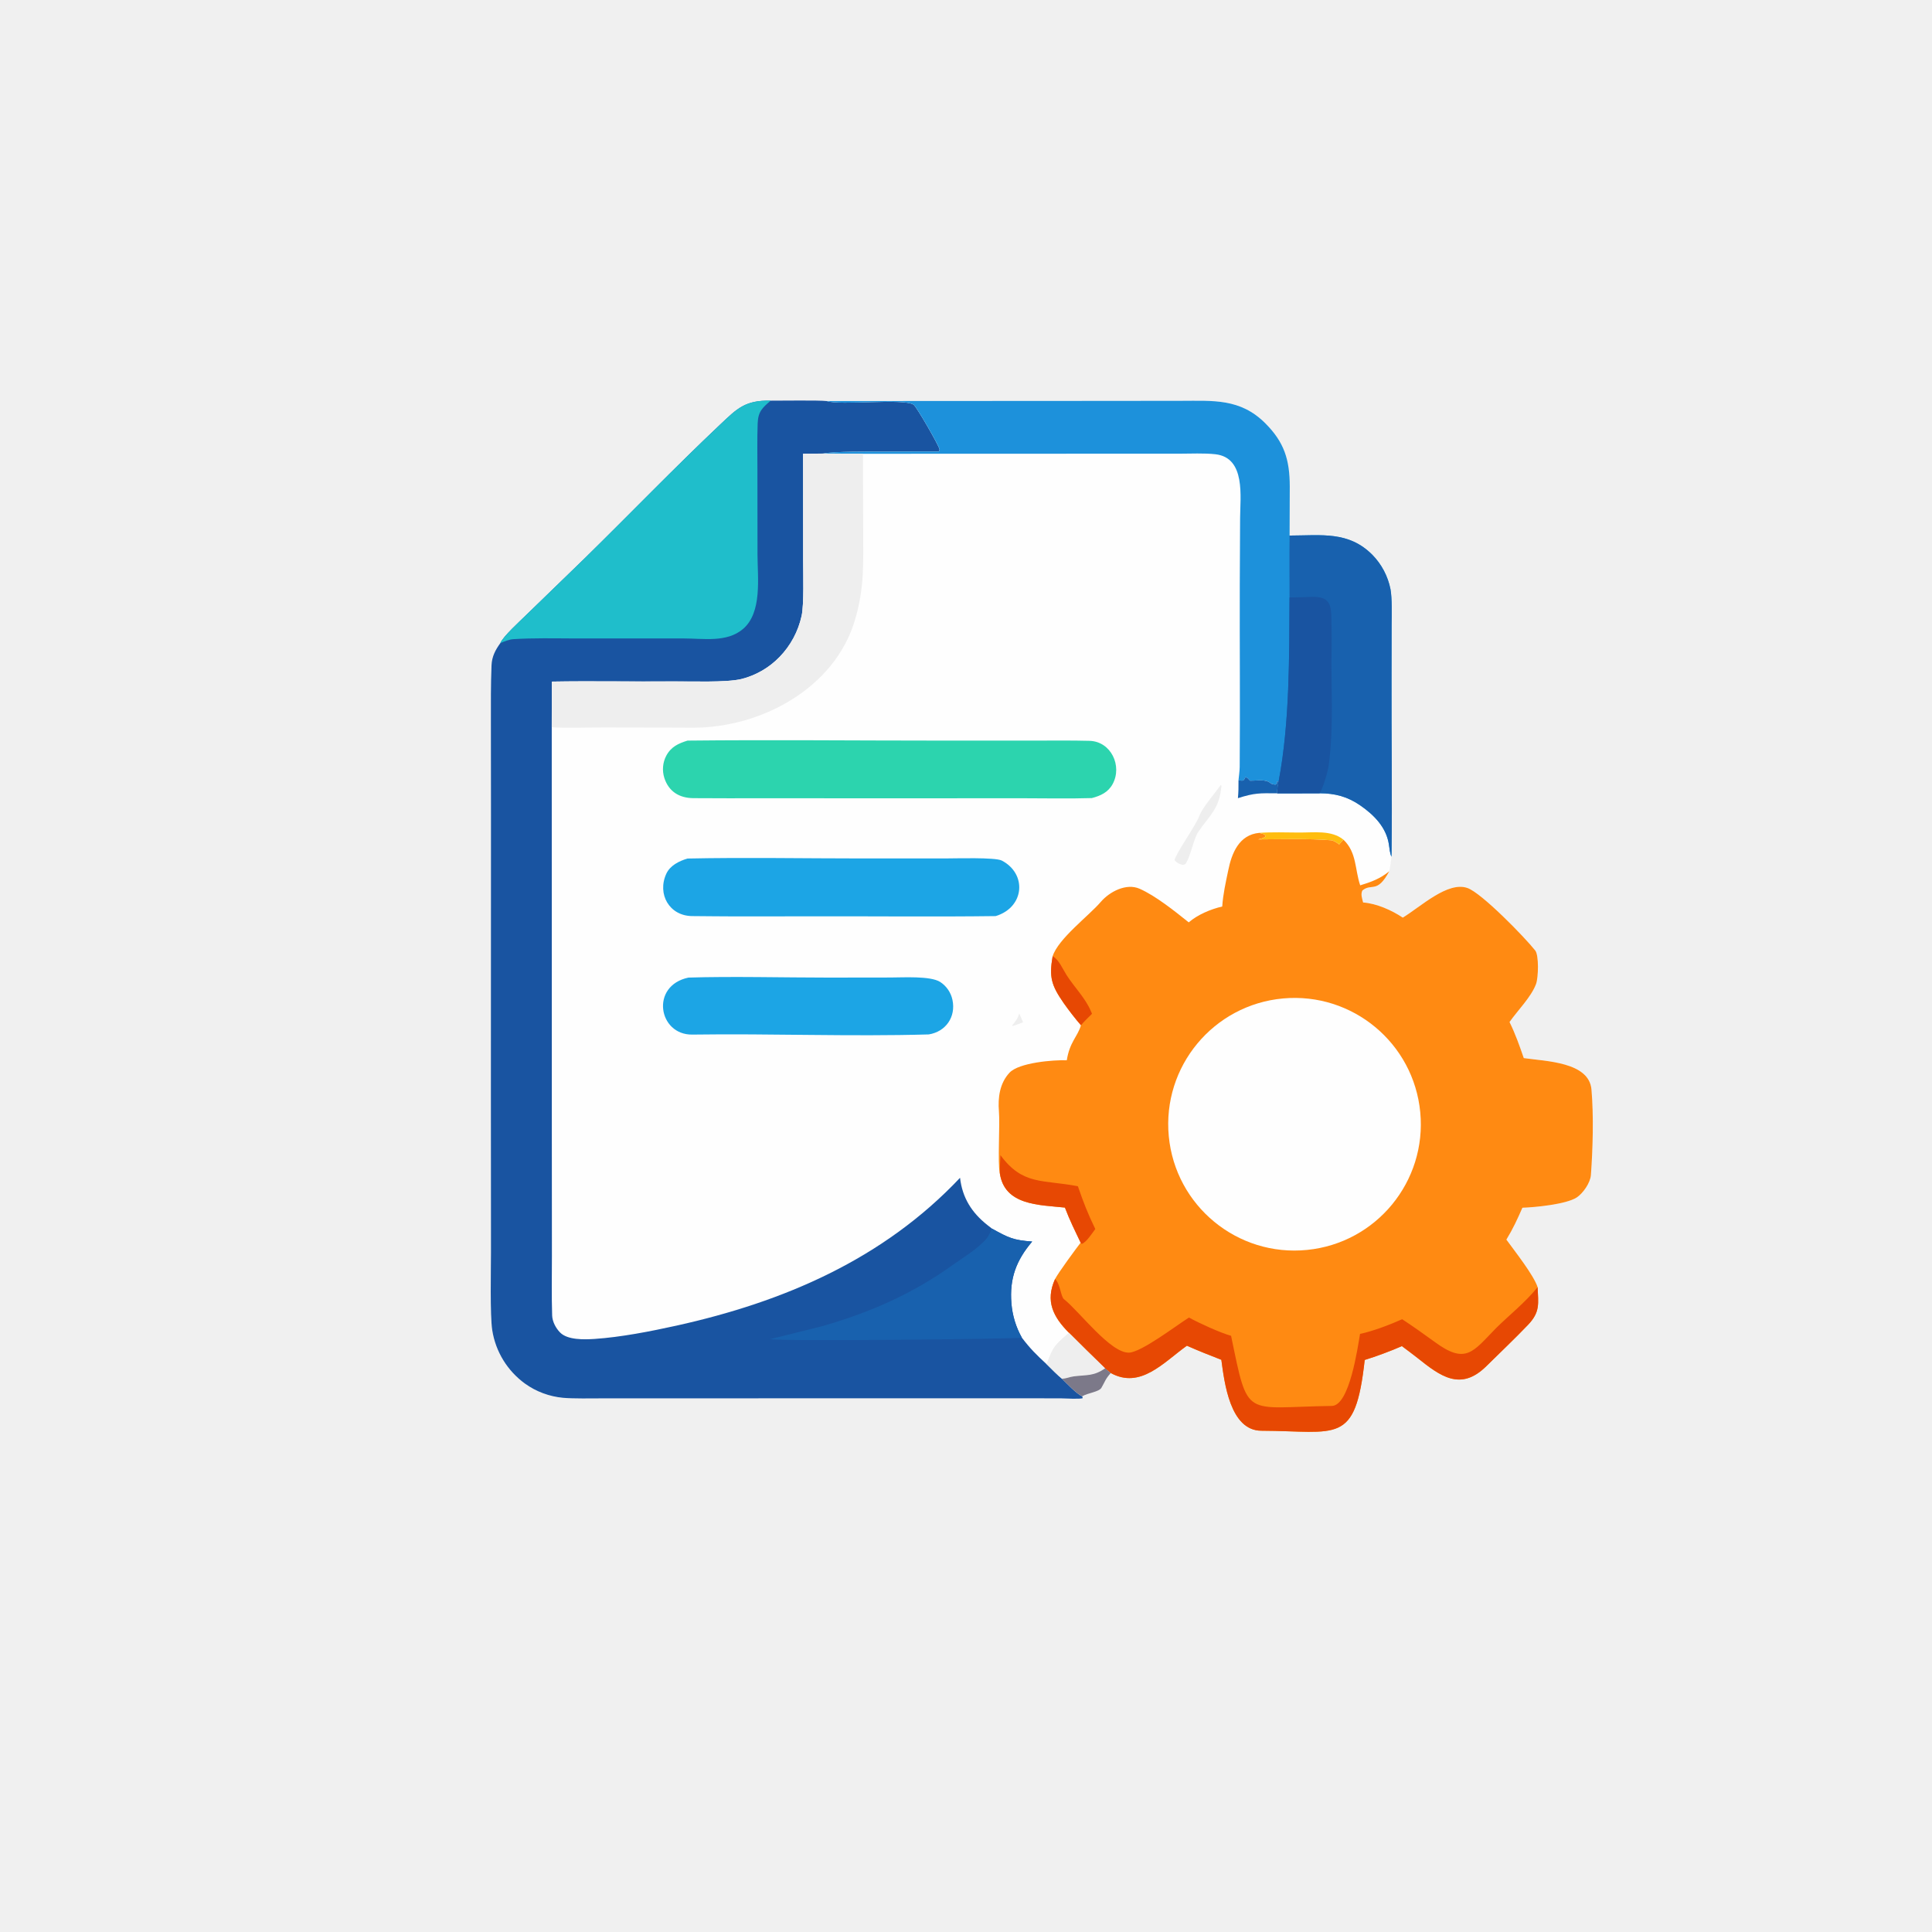
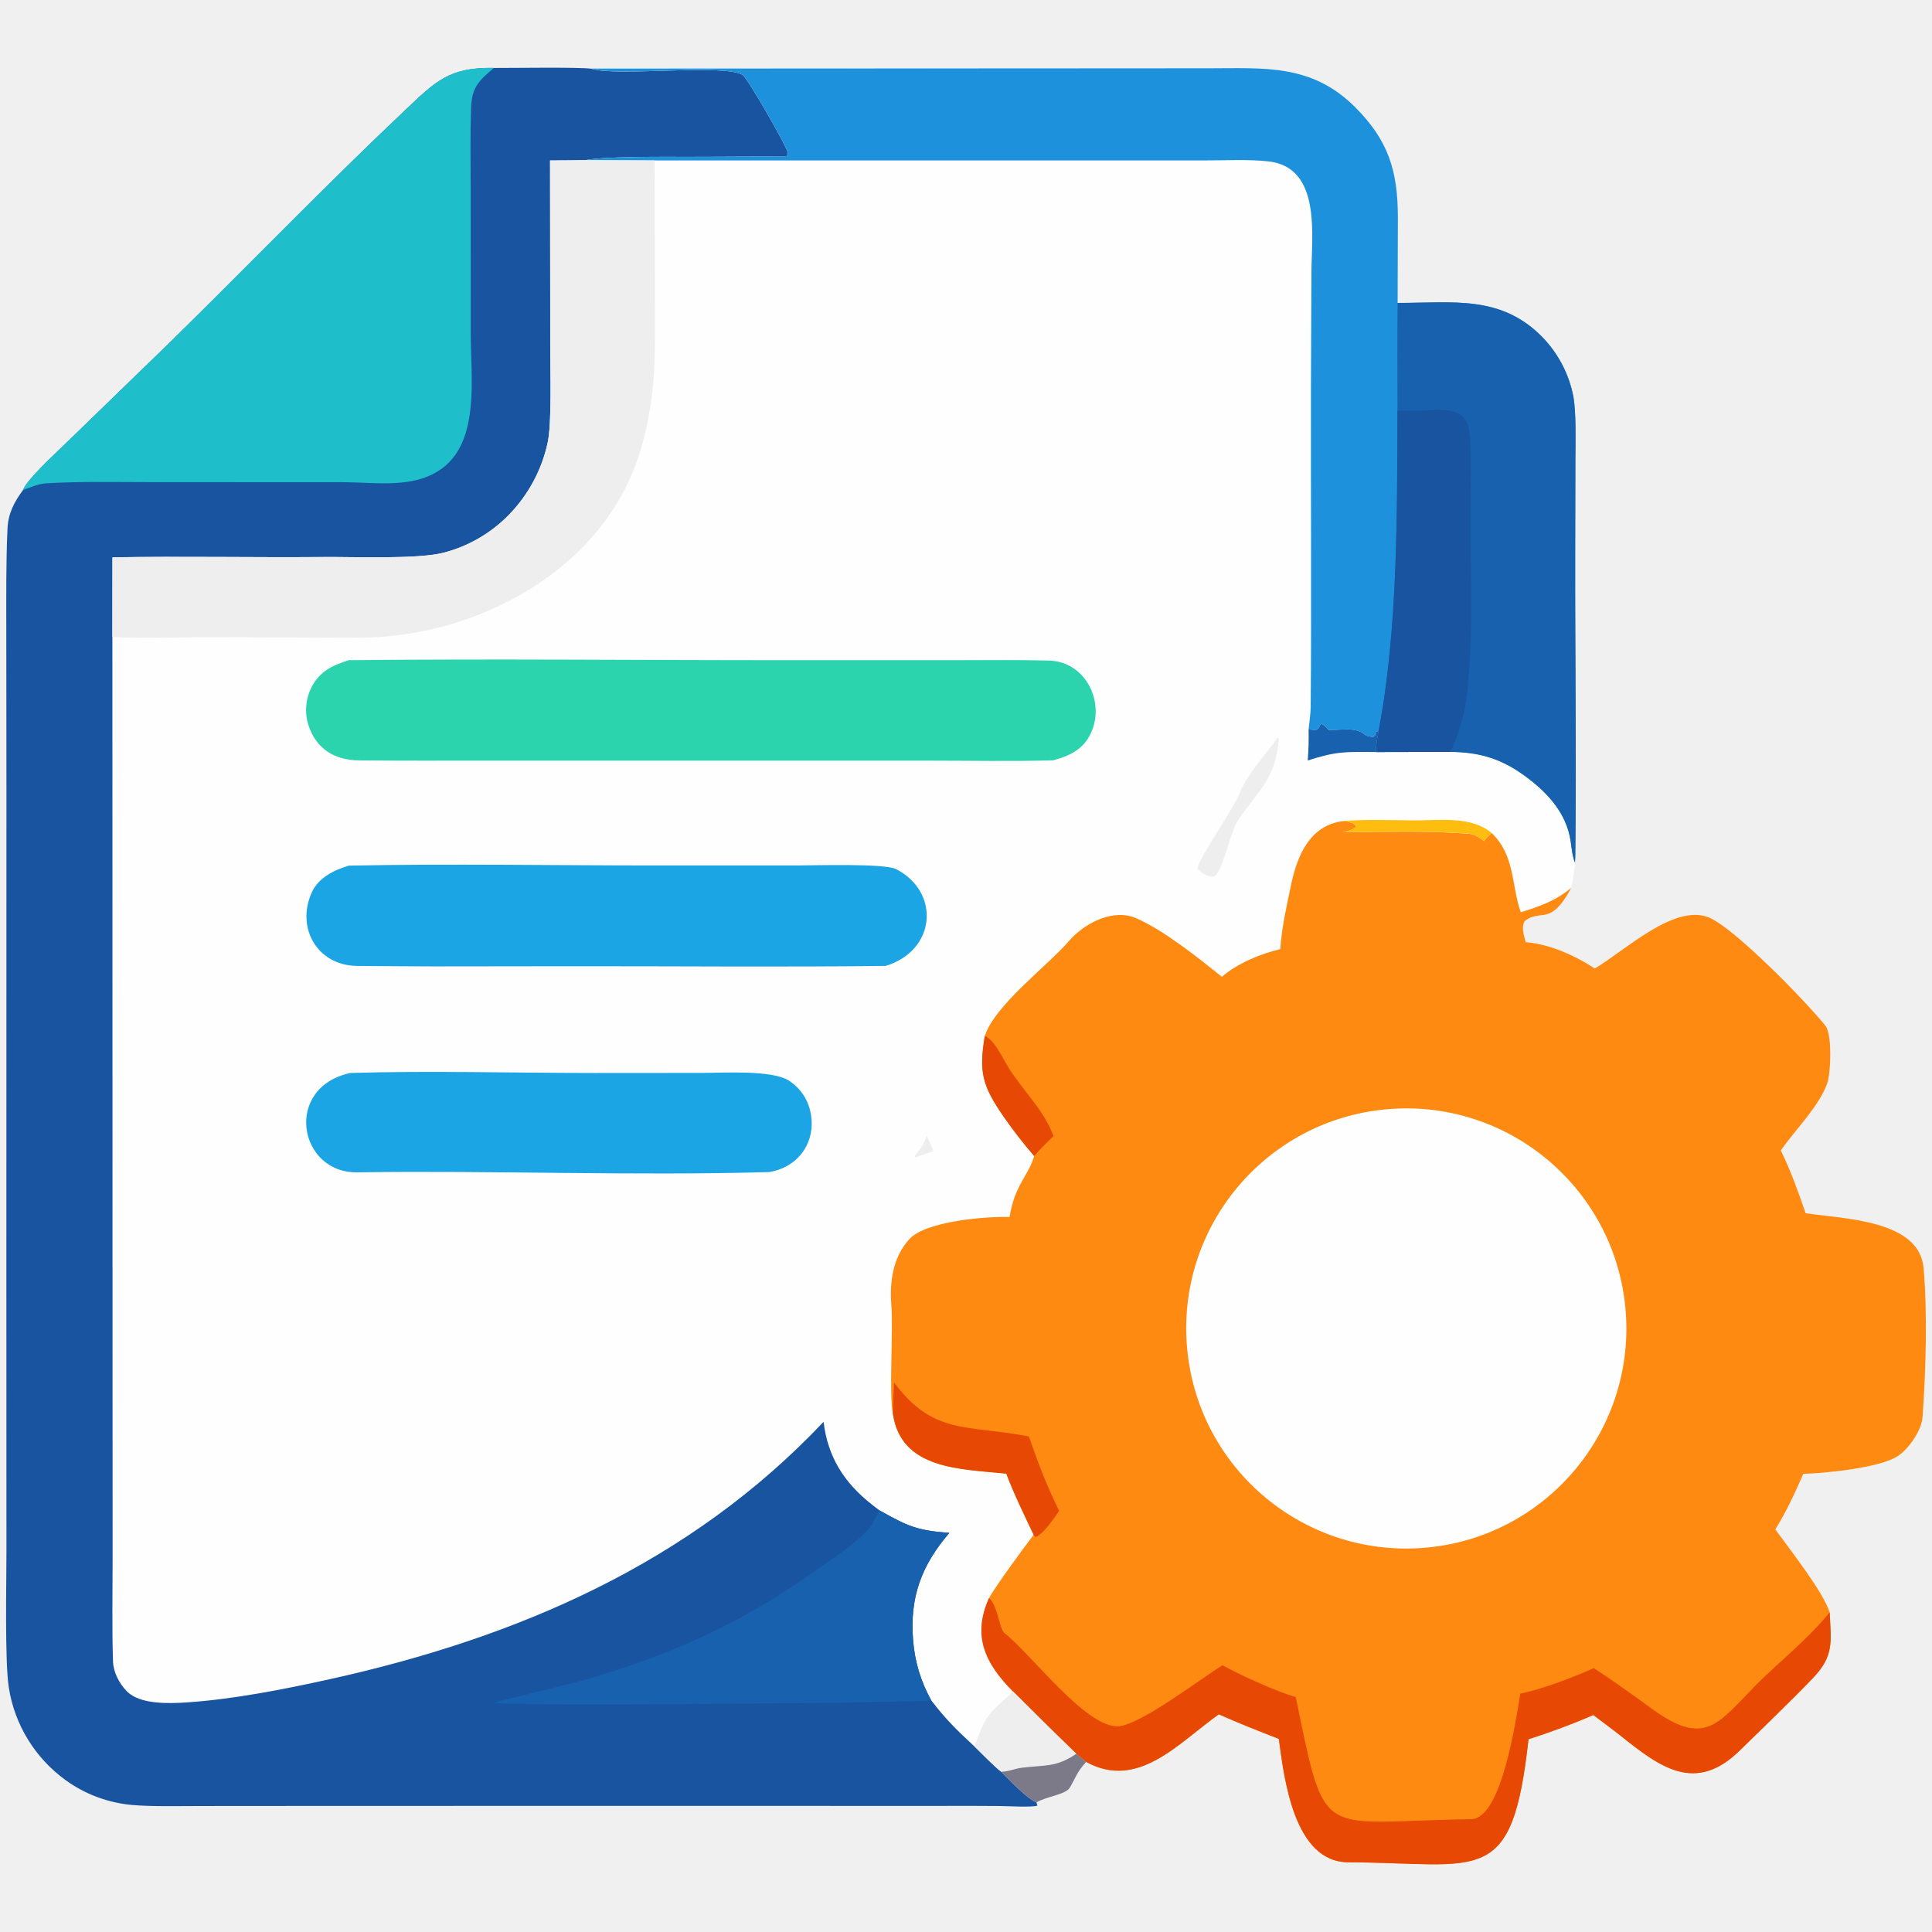
<svg xmlns="http://www.w3.org/2000/svg" width="24" height="24" viewBox="0 0 24 24" fill="none">
-   <path d="M6.216 7.988C6.248 7.907 6.464 7.712 6.541 7.636L7.262 6.937C7.825 6.385 8.372 5.817 8.946 5.274C9.158 5.074 9.256 4.971 9.575 4.977C9.707 4.978 10.168 4.97 10.27 4.982L13.715 4.98L14.674 4.979C15.069 4.979 15.407 4.947 15.718 5.258C15.953 5.494 16.021 5.711 16.021 6.04L16.02 6.653C16.417 6.653 16.753 6.595 17.049 6.894C17.163 7.011 17.241 7.158 17.273 7.319C17.294 7.433 17.288 7.64 17.287 7.763L17.286 8.446C17.284 9.156 17.295 9.881 17.286 10.589C17.286 10.607 17.285 10.625 17.284 10.643C17.278 10.714 17.272 10.753 17.258 10.823C17.106 11.107 17.04 10.966 16.924 11.062C16.901 11.11 16.92 11.156 16.933 11.211C17.1 11.223 17.288 11.307 17.426 11.399C17.651 11.262 17.984 10.945 18.229 11.031C18.406 11.093 18.938 11.64 19.071 11.807C19.119 11.868 19.11 12.145 19.082 12.222C19.022 12.385 18.854 12.55 18.752 12.696C18.825 12.845 18.875 12.987 18.929 13.144C19.202 13.184 19.741 13.191 19.77 13.535C19.798 13.858 19.787 14.268 19.763 14.596C19.756 14.694 19.665 14.824 19.586 14.876C19.454 14.961 19.066 14.998 18.912 15.003C18.849 15.147 18.796 15.262 18.713 15.399C18.819 15.545 19.053 15.841 19.101 15.99C19.109 16.194 19.135 16.297 18.982 16.458C18.817 16.63 18.63 16.807 18.463 16.972C18.143 17.288 17.89 17.094 17.607 16.868C17.55 16.822 17.475 16.768 17.414 16.722C17.285 16.78 17.089 16.852 16.953 16.895C16.835 17.96 16.617 17.776 15.668 17.773C15.28 17.771 15.21 17.174 15.172 16.892C15.025 16.835 14.888 16.781 14.744 16.717C14.455 16.923 14.168 17.26 13.798 17.056L13.728 16.999C13.577 16.853 13.428 16.705 13.279 16.557C13.097 16.719 13.086 16.721 13.002 16.947C13.043 16.987 13.152 17.098 13.192 17.127C13.25 17.183 13.376 17.318 13.444 17.345L13.45 17.369C13.417 17.382 13.231 17.372 13.184 17.371C13.026 17.37 12.868 17.37 12.71 17.37L10.836 17.37L8.279 17.371L7.482 17.371C7.339 17.371 7.132 17.376 6.994 17.364C6.824 17.348 6.661 17.288 6.522 17.188C6.304 17.03 6.157 16.792 6.115 16.525C6.086 16.338 6.099 15.769 6.099 15.552L6.098 13.574L6.099 10.137L6.098 8.977C6.098 8.74 6.096 8.499 6.106 8.262C6.111 8.155 6.154 8.073 6.216 7.988Z" fill="#FEFEFE" />
-   <path d="M15.183 11.261C15.193 11.11 15.226 10.963 15.257 10.815C15.3 10.6 15.391 10.369 15.644 10.346C15.689 10.361 15.705 10.356 15.725 10.387C15.694 10.415 15.669 10.417 15.629 10.427C15.912 10.426 16.254 10.415 16.535 10.438C16.567 10.441 16.611 10.47 16.636 10.49C16.659 10.459 16.661 10.457 16.69 10.432C16.856 10.592 16.829 10.799 16.897 10.998C17.034 10.956 17.145 10.916 17.258 10.823C17.106 11.107 17.04 10.966 16.924 11.062C16.901 11.11 16.92 11.156 16.933 11.211C17.1 11.223 17.288 11.307 17.426 11.399C17.651 11.262 17.984 10.945 18.229 11.031C18.406 11.093 18.938 11.64 19.071 11.807C19.119 11.868 19.11 12.145 19.082 12.222C19.022 12.385 18.854 12.55 18.752 12.696C18.825 12.845 18.875 12.987 18.929 13.144C19.202 13.184 19.741 13.191 19.77 13.535C19.798 13.858 19.787 14.268 19.763 14.596C19.756 14.694 19.665 14.824 19.586 14.876C19.454 14.961 19.066 14.998 18.912 15.003C18.849 15.147 18.796 15.262 18.713 15.399C18.819 15.545 19.053 15.841 19.101 15.99C19.109 16.194 19.135 16.297 18.982 16.458C18.817 16.63 18.63 16.807 18.463 16.972C18.143 17.288 17.89 17.094 17.607 16.868C17.55 16.822 17.475 16.768 17.414 16.722C17.285 16.78 17.089 16.852 16.953 16.894C16.835 17.96 16.617 17.776 15.668 17.773C15.28 17.771 15.21 17.174 15.172 16.892C15.025 16.835 14.888 16.781 14.744 16.717C14.455 16.923 14.168 17.26 13.798 17.056L13.728 16.999C13.577 16.853 13.428 16.705 13.279 16.557C13.084 16.36 12.982 16.165 13.106 15.889C13.147 15.809 13.366 15.512 13.424 15.437C13.355 15.292 13.285 15.151 13.229 15.001C12.909 14.967 12.476 14.976 12.419 14.571C12.392 14.44 12.423 13.972 12.409 13.805C12.395 13.637 12.418 13.457 12.54 13.326C12.656 13.2 13.086 13.165 13.252 13.171C13.289 12.94 13.385 12.882 13.428 12.736C13.358 12.656 13.274 12.547 13.213 12.46C13.059 12.237 13.032 12.139 13.076 11.879C13.147 11.659 13.524 11.379 13.674 11.204C13.785 11.075 13.992 10.968 14.156 11.04C14.356 11.128 14.596 11.321 14.767 11.458C14.876 11.363 15.042 11.293 15.183 11.261Z" fill="#FF8A12" />
-   <path d="M13.106 15.889C13.169 15.941 13.178 16.108 13.216 16.138C13.405 16.286 13.794 16.811 14.025 16.803C14.179 16.798 14.615 16.464 14.77 16.367C14.893 16.435 15.155 16.555 15.293 16.594C15.51 17.642 15.444 17.48 16.544 17.465C16.765 17.463 16.866 16.737 16.895 16.57C17.054 16.537 17.266 16.456 17.418 16.388C17.53 16.46 17.716 16.592 17.817 16.666C18.211 16.958 18.297 16.792 18.584 16.499C18.753 16.332 18.941 16.186 19.101 15.99C19.109 16.194 19.135 16.297 18.982 16.457C18.817 16.63 18.63 16.807 18.463 16.972C18.143 17.287 17.891 17.094 17.607 16.868C17.55 16.822 17.475 16.768 17.415 16.722C17.285 16.78 17.09 16.852 16.953 16.894C16.835 17.96 16.617 17.776 15.668 17.773C15.28 17.771 15.21 17.174 15.172 16.892C15.025 16.835 14.889 16.781 14.744 16.717C14.455 16.923 14.168 17.26 13.798 17.056L13.728 16.999C13.577 16.852 13.428 16.705 13.279 16.556C13.084 16.36 12.982 16.164 13.106 15.889Z" fill="#E74803" />
-   <path d="M12.42 14.57C12.421 14.497 12.424 14.424 12.428 14.35C12.707 14.728 12.951 14.651 13.39 14.736C13.46 14.939 13.511 15.071 13.606 15.267C13.567 15.32 13.495 15.433 13.437 15.453L13.424 15.436C13.355 15.292 13.285 15.151 13.229 15.001C12.909 14.967 12.476 14.976 12.42 14.57Z" fill="#E74803" />
-   <path d="M13.076 11.879C13.152 11.917 13.2 12.035 13.249 12.112C13.344 12.262 13.487 12.402 13.553 12.565L13.561 12.582C13.562 12.586 13.563 12.59 13.565 12.594C13.523 12.636 13.465 12.691 13.428 12.736C13.358 12.656 13.274 12.546 13.213 12.46C13.059 12.237 13.032 12.139 13.076 11.879Z" fill="#E74803" />
-   <path d="M15.939 12.403C16.8 12.325 17.561 12.957 17.643 13.817C17.725 14.677 17.096 15.442 16.237 15.527C15.372 15.614 14.601 14.98 14.519 14.114C14.437 13.249 15.073 12.482 15.939 12.403Z" fill="#FEFEFE" />
-   <path d="M6.216 7.988C6.248 7.907 6.464 7.712 6.541 7.636L7.262 6.937C7.825 6.385 8.372 5.817 8.946 5.274C9.158 5.074 9.256 4.971 9.575 4.977C9.707 4.978 10.168 4.97 10.27 4.982C10.442 5.041 11.217 4.944 11.349 5.027C11.382 5.047 11.661 5.529 11.672 5.584L11.663 5.61C11.431 5.607 11.176 5.611 10.944 5.611C10.795 5.61 10.363 5.606 10.224 5.635C10.141 5.636 10.058 5.637 9.976 5.637L9.977 6.962C9.977 7.126 9.989 7.508 9.958 7.65C9.916 7.843 9.821 8.021 9.683 8.162C9.554 8.295 9.39 8.39 9.211 8.435C9.022 8.481 8.577 8.463 8.358 8.465C7.859 8.469 7.354 8.458 6.855 8.467L6.854 9.034L6.855 14.087L6.856 15.603C6.856 15.846 6.851 16.099 6.859 16.342C6.862 16.418 6.904 16.498 6.957 16.552C7.049 16.647 7.255 16.641 7.383 16.633C7.712 16.611 8.079 16.539 8.401 16.468C9.739 16.172 10.972 15.642 11.926 14.631C11.955 14.881 12.072 15.065 12.267 15.219C12.286 15.234 12.305 15.249 12.324 15.263C12.528 15.377 12.588 15.406 12.822 15.423C12.624 15.656 12.539 15.883 12.564 16.19C12.576 16.34 12.62 16.486 12.694 16.617C12.798 16.754 12.876 16.831 13.002 16.947C13.043 16.987 13.152 17.098 13.192 17.127C13.25 17.183 13.376 17.318 13.444 17.345L13.45 17.369C13.417 17.382 13.231 17.372 13.184 17.371C13.026 17.37 12.868 17.37 12.71 17.37L10.836 17.37L8.279 17.371L7.482 17.371C7.339 17.371 7.132 17.376 6.994 17.364C6.824 17.348 6.661 17.288 6.522 17.188C6.304 17.03 6.157 16.792 6.115 16.525C6.086 16.338 6.099 15.769 6.099 15.552L6.098 13.574L6.099 10.137L6.098 8.977C6.098 8.74 6.096 8.499 6.106 8.262C6.111 8.155 6.154 8.073 6.216 7.988Z" fill="#1954A1" />
-   <path d="M6.216 7.988C6.248 7.907 6.464 7.711 6.541 7.635L7.262 6.936C7.825 6.384 8.372 5.816 8.946 5.274C9.158 5.073 9.256 4.97 9.575 4.976C9.47 5.066 9.417 5.113 9.412 5.261C9.405 5.453 9.409 5.652 9.409 5.845L9.41 6.889C9.411 7.181 9.47 7.611 9.228 7.815C9.027 7.984 8.741 7.931 8.492 7.931L7.129 7.931C6.882 7.93 6.621 7.924 6.376 7.94C6.326 7.943 6.263 7.969 6.216 7.988Z" fill="#1FBECB" />
-   <path d="M12.324 15.263C12.528 15.376 12.588 15.406 12.822 15.423C12.624 15.656 12.539 15.882 12.564 16.189C12.576 16.34 12.62 16.486 12.694 16.617C12.666 16.633 9.67 16.665 9.568 16.635C9.575 16.632 10.154 16.491 10.225 16.471C10.812 16.301 11.33 16.075 11.829 15.718C11.971 15.617 12.144 15.516 12.26 15.381C12.274 15.365 12.31 15.289 12.324 15.263Z" fill="#1861AE" />
-   <path d="M10.27 4.982L13.715 4.98L14.674 4.979C15.069 4.979 15.407 4.947 15.718 5.258C15.954 5.494 16.021 5.711 16.022 6.04L16.02 6.653C16.417 6.652 16.753 6.595 17.049 6.894C17.163 7.01 17.241 7.158 17.273 7.319C17.294 7.433 17.288 7.64 17.287 7.763L17.286 8.445C17.284 9.156 17.295 9.881 17.287 10.588C17.286 10.607 17.286 10.625 17.285 10.643C17.266 10.599 17.261 10.541 17.254 10.494C17.223 10.279 17.07 10.124 16.898 10.005C16.738 9.895 16.586 9.855 16.392 9.854L15.866 9.855C15.863 9.812 15.877 9.75 15.884 9.705C15.827 9.717 15.894 9.714 15.845 9.748C15.822 9.745 15.8 9.743 15.782 9.728C15.719 9.676 15.624 9.699 15.528 9.698C15.503 9.672 15.504 9.666 15.472 9.653C15.445 9.71 15.443 9.697 15.385 9.694C15.39 9.637 15.399 9.585 15.4 9.527C15.406 8.772 15.399 8.016 15.401 7.261L15.405 6.436C15.406 6.175 15.477 5.687 15.1 5.643C14.96 5.627 14.787 5.636 14.643 5.636L13.766 5.636L10.72 5.637L10.224 5.634C10.363 5.606 10.796 5.61 10.944 5.611C11.176 5.611 11.431 5.607 11.663 5.61L11.672 5.583C11.661 5.528 11.382 5.047 11.349 5.027C11.217 4.944 10.442 5.041 10.27 4.982Z" fill="#1D91DB" />
-   <path d="M16.02 6.653C16.416 6.652 16.753 6.595 17.049 6.893C17.163 7.01 17.241 7.158 17.273 7.319C17.294 7.433 17.288 7.64 17.287 7.763L17.286 8.445C17.284 9.155 17.295 9.881 17.286 10.588C17.286 10.606 17.285 10.624 17.284 10.643C17.266 10.598 17.261 10.541 17.254 10.493C17.223 10.279 17.07 10.124 16.898 10.005C16.738 9.895 16.586 9.855 16.392 9.854L15.866 9.855C15.863 9.811 15.877 9.75 15.884 9.705C16.022 8.977 16.015 8.162 16.019 7.422C16.019 7.164 16.016 6.912 16.02 6.653Z" fill="#1861AE" />
-   <path d="M16.019 7.422C16.084 7.42 16.194 7.42 16.253 7.416C16.561 7.394 16.535 7.539 16.541 7.787C16.543 7.864 16.541 7.954 16.542 8.032C16.531 8.522 16.572 9.026 16.505 9.513C16.496 9.578 16.43 9.811 16.392 9.854L15.866 9.855C15.863 9.811 15.877 9.75 15.884 9.705C16.022 8.977 16.015 8.162 16.019 7.422Z" fill="#1954A1" />
-   <path d="M10.224 5.634L10.72 5.636L10.723 6.589C10.723 7.001 10.74 7.303 10.619 7.707C10.365 8.554 9.452 9.041 8.605 9.04L7.517 9.036C7.333 9.036 7.025 9.048 6.854 9.034L6.855 8.467C7.354 8.458 7.859 8.469 8.358 8.464C8.577 8.462 9.022 8.481 9.211 8.435C9.39 8.39 9.554 8.295 9.683 8.162C9.821 8.02 9.916 7.843 9.958 7.65C9.989 7.508 9.977 7.125 9.977 6.962L9.976 5.636C10.058 5.636 10.141 5.636 10.224 5.634Z" fill="#EEEEEE" />
-   <path d="M15.644 10.346C15.797 10.335 15.977 10.341 16.132 10.342C16.318 10.344 16.54 10.308 16.69 10.432C16.661 10.457 16.659 10.459 16.636 10.49C16.611 10.47 16.567 10.441 16.535 10.438C16.254 10.415 15.912 10.426 15.629 10.427C15.669 10.417 15.694 10.415 15.725 10.387C15.705 10.356 15.689 10.361 15.644 10.346Z" fill="#FFBD0F" />
-   <path d="M15.385 9.694C15.443 9.697 15.445 9.71 15.472 9.653C15.504 9.666 15.503 9.671 15.528 9.698C15.624 9.699 15.719 9.676 15.782 9.728C15.8 9.743 15.822 9.745 15.845 9.747C15.894 9.714 15.827 9.717 15.884 9.705C15.877 9.75 15.863 9.811 15.866 9.855C15.646 9.853 15.586 9.849 15.378 9.915C15.385 9.834 15.386 9.776 15.385 9.694Z" fill="#1861AE" />
-   <path d="M8.541 9.2C9.573 9.189 10.627 9.2 11.661 9.2L12.87 9.2C13.091 9.2 13.309 9.197 13.534 9.203C13.802 9.21 13.945 9.515 13.821 9.741C13.765 9.843 13.671 9.886 13.563 9.914C13.278 9.923 12.96 9.916 12.672 9.916L11.043 9.917L9.496 9.916C9.201 9.917 8.907 9.917 8.612 9.915C8.439 9.913 8.307 9.834 8.252 9.662C8.224 9.572 8.232 9.473 8.276 9.389C8.336 9.276 8.428 9.235 8.541 9.2Z" fill="#2CD4AE" />
-   <path d="M8.541 10.665C9.251 10.65 10.009 10.664 10.721 10.664L11.732 10.664C11.863 10.664 12.362 10.648 12.444 10.69C12.76 10.854 12.729 11.27 12.369 11.38C11.616 11.39 10.842 11.381 10.087 11.383L9.147 11.384C8.966 11.384 8.787 11.381 8.601 11.38C8.315 11.379 8.161 11.107 8.277 10.854C8.324 10.752 8.435 10.696 8.541 10.665Z" fill="#1CA5E5" />
-   <path d="M8.552 12.144C9.091 12.127 9.738 12.144 10.287 12.144L11.06 12.143C11.216 12.143 11.558 12.121 11.679 12.198C11.758 12.249 11.813 12.33 11.832 12.422C11.876 12.633 11.749 12.816 11.537 12.85C10.564 12.878 9.574 12.838 8.6 12.852C8.178 12.858 8.074 12.245 8.552 12.144Z" fill="#1CA5E5" />
-   <path d="M15.165 9.751L15.173 9.763C15.148 10.051 15.033 10.117 14.884 10.336C14.827 10.42 14.791 10.641 14.725 10.734C14.684 10.751 14.697 10.745 14.643 10.728C14.614 10.71 14.614 10.711 14.591 10.685C14.61 10.595 14.852 10.259 14.897 10.139C14.943 10.021 15.089 9.86 15.165 9.751Z" fill="#EEEEEE" />
-   <path d="M12.661 12.589C12.678 12.624 12.694 12.664 12.709 12.7L12.601 12.739L12.583 12.745L12.573 12.739C12.616 12.684 12.641 12.658 12.661 12.589Z" fill="#EEEEEE" />
-   <path d="M13.002 16.946C13.086 16.721 13.097 16.718 13.279 16.556C13.428 16.705 13.577 16.852 13.728 16.998C13.584 17.098 13.502 17.077 13.338 17.098C13.283 17.105 13.252 17.124 13.192 17.126C13.152 17.097 13.043 16.987 13.002 16.946Z" fill="#EEEEEE" />
-   <path d="M13.728 16.998L13.798 17.056C13.727 17.137 13.729 17.16 13.682 17.24C13.652 17.291 13.514 17.303 13.444 17.345C13.376 17.318 13.25 17.183 13.192 17.127C13.252 17.125 13.283 17.105 13.338 17.098C13.502 17.077 13.584 17.098 13.728 16.998Z" fill="#7C7989" />
+   <g clip-path="url(#clip0_410_276)">
+     <path d="M0.284 6.09C0.339 5.949 0.716 5.608 0.85 5.476L2.106 4.258C3.087 3.296 4.04 2.307 5.04 1.362C5.41 1.012 5.58 0.833 6.136 0.844C6.365 0.845 7.169 0.832 7.345 0.853L13.347 0.849L15.018 0.848C15.706 0.848 16.295 0.791 16.836 1.334C17.247 1.745 17.364 2.122 17.365 2.696L17.362 3.764C18.053 3.763 18.64 3.663 19.155 4.183C19.354 4.387 19.49 4.644 19.545 4.924C19.581 5.123 19.571 5.483 19.57 5.698L19.568 6.887C19.565 8.124 19.584 9.388 19.569 10.62C19.568 10.651 19.567 10.683 19.565 10.714C19.554 10.838 19.544 10.906 19.519 11.028C19.254 11.523 19.14 11.278 18.938 11.444C18.897 11.528 18.93 11.608 18.953 11.703C19.243 11.725 19.571 11.872 19.812 12.031C20.203 11.792 20.785 11.24 21.211 11.39C21.52 11.498 22.446 12.451 22.677 12.743C22.761 12.848 22.745 13.331 22.696 13.466C22.592 13.749 22.299 14.036 22.122 14.29C22.249 14.551 22.336 14.797 22.43 15.071C22.906 15.142 23.844 15.153 23.896 15.752C23.944 16.315 23.924 17.03 23.883 17.601C23.871 17.771 23.712 17.997 23.574 18.089C23.345 18.236 22.669 18.3 22.401 18.309C22.291 18.56 22.199 18.761 22.054 18.998C22.238 19.253 22.646 19.769 22.729 20.029C22.744 20.385 22.79 20.564 22.523 20.843C22.235 21.143 21.909 21.453 21.618 21.739C21.061 22.289 20.621 21.953 20.127 21.558C20.027 21.479 19.897 21.384 19.792 21.304C19.567 21.405 19.226 21.531 18.988 21.604C18.783 23.461 18.402 23.141 16.75 23.134C16.073 23.132 15.952 22.092 15.886 21.601C15.63 21.501 15.392 21.407 15.14 21.296C14.636 21.655 14.137 22.241 13.492 21.887L13.37 21.786C13.107 21.532 12.847 21.275 12.588 21.016C12.271 21.298 12.252 21.303 12.105 21.695C12.177 21.766 12.366 21.958 12.437 22.009C12.537 22.108 12.758 22.343 12.876 22.39L12.886 22.43C12.829 22.454 12.504 22.436 12.422 22.435C12.148 22.433 11.872 22.432 11.597 22.434L8.332 22.433L3.877 22.434L2.49 22.435C2.241 22.435 1.88 22.444 1.639 22.422C1.343 22.395 1.059 22.29 0.818 22.116C0.437 21.841 0.181 21.426 0.109 20.962C0.058 20.635 0.081 19.644 0.08 19.265L0.079 15.821L0.08 9.832L0.078 7.812C0.078 7.399 0.074 6.979 0.093 6.566C0.101 6.381 0.175 6.237 0.284 6.09Z" fill="#FEFEFE" />
+     <path d="M15.904 11.791C15.921 11.528 15.98 11.272 16.033 11.015C16.109 10.64 16.267 10.238 16.707 10.198C16.786 10.223 16.814 10.215 16.849 10.269C16.796 10.317 16.752 10.321 16.681 10.338C17.174 10.336 17.77 10.317 18.26 10.359C18.315 10.363 18.392 10.414 18.435 10.448C18.475 10.395 18.48 10.392 18.53 10.348C18.82 10.626 18.773 10.987 18.891 11.333C19.129 11.259 19.323 11.191 19.519 11.029C19.254 11.524 19.14 11.278 18.938 11.445C18.897 11.529 18.93 11.609 18.953 11.704C19.244 11.725 19.571 11.872 19.812 12.031C20.204 11.793 20.785 11.241 21.211 11.39C21.52 11.498 22.446 12.452 22.677 12.743C22.761 12.849 22.745 13.331 22.696 13.466C22.592 13.749 22.299 14.037 22.122 14.291C22.249 14.551 22.336 14.797 22.43 15.071C22.906 15.142 23.844 15.153 23.896 15.753C23.945 16.316 23.924 17.03 23.883 17.601C23.871 17.771 23.712 17.998 23.574 18.089C23.345 18.237 22.669 18.301 22.401 18.309C22.291 18.561 22.199 18.762 22.054 18.999C22.238 19.254 22.646 19.769 22.729 20.029C22.744 20.385 22.79 20.564 22.523 20.844C22.236 21.144 21.909 21.453 21.618 21.74C21.061 22.29 20.621 21.953 20.127 21.559C20.027 21.479 19.897 21.384 19.792 21.305C19.567 21.406 19.226 21.531 18.988 21.605C18.783 23.461 18.402 23.141 16.75 23.134C16.073 23.132 15.952 22.093 15.886 21.601C15.63 21.502 15.392 21.408 15.14 21.296C14.636 21.655 14.137 22.241 13.492 21.887L13.37 21.787C13.107 21.532 12.847 21.275 12.588 21.016C12.248 20.674 12.07 20.333 12.286 19.853C12.357 19.715 12.74 19.197 12.84 19.066C12.721 18.813 12.599 18.568 12.501 18.306C11.943 18.247 11.19 18.263 11.091 17.557C11.042 17.328 11.097 16.514 11.073 16.224C11.049 15.93 11.088 15.618 11.3 15.389C11.504 15.17 12.252 15.108 12.541 15.118C12.606 14.716 12.772 14.614 12.847 14.361C12.725 14.222 12.578 14.031 12.474 13.88C12.204 13.492 12.157 13.322 12.234 12.868C12.358 12.485 13.014 11.997 13.276 11.693C13.47 11.467 13.83 11.281 14.116 11.407C14.464 11.56 14.881 11.896 15.179 12.134C15.37 11.968 15.659 11.847 15.904 11.791Z" fill="#FF8A12" />
+     <path d="M12.286 19.852C12.396 19.943 12.412 20.235 12.478 20.287C12.807 20.544 13.486 21.459 13.887 21.445C14.155 21.436 14.915 20.855 15.186 20.686C15.399 20.805 15.856 21.014 16.096 21.081C16.475 22.908 16.36 22.625 18.275 22.599C18.66 22.594 18.836 21.33 18.886 21.039C19.163 20.983 19.534 20.84 19.798 20.722C19.994 20.848 20.318 21.078 20.492 21.207C21.179 21.715 21.329 21.425 21.829 20.916C22.123 20.625 22.45 20.371 22.729 20.029C22.744 20.385 22.79 20.564 22.523 20.843C22.236 21.143 21.909 21.453 21.618 21.74C21.061 22.289 20.621 21.953 20.127 21.558C20.027 21.479 19.897 21.384 19.792 21.304C19.567 21.405 19.226 21.531 18.988 21.605C18.783 23.461 18.402 23.141 16.75 23.134C16.073 23.132 15.952 22.092 15.886 21.601C15.63 21.501 15.392 21.407 15.14 21.296C14.636 21.655 14.137 22.241 13.492 21.887L13.37 21.786C13.107 21.532 12.847 21.275 12.588 21.016C12.248 20.674 12.07 20.333 12.286 19.852Z" fill="#E74803" />
+     <path d="M11.091 17.556C11.094 17.428 11.099 17.3 11.106 17.172C11.591 17.831 12.017 17.697 12.781 17.844C12.904 18.198 12.992 18.428 13.157 18.77C13.09 18.861 12.964 19.058 12.862 19.094L12.84 19.065C12.721 18.812 12.599 18.567 12.501 18.306C11.943 18.247 11.19 18.262 11.091 17.556Z" fill="#E74803" />
+     <path d="M12.234 12.868C12.367 12.934 12.45 13.14 12.535 13.274C12.701 13.534 12.95 13.778 13.066 14.062L13.079 14.093C13.081 14.1 13.084 14.106 13.086 14.113C13.012 14.187 12.912 14.282 12.847 14.36C12.725 14.221 12.578 14.03 12.473 13.88C12.204 13.491 12.157 13.321 12.234 12.868Z" fill="#E74803" />
+     <path d="M17.222 13.78C18.721 13.644 20.048 14.746 20.191 16.244C20.333 17.742 19.238 19.074 17.741 19.223C16.233 19.373 14.892 18.27 14.748 16.762C14.604 15.254 15.714 13.917 17.222 13.78Z" fill="#FEFEFE" />
+     <path d="M0.284 6.09C0.339 5.949 0.716 5.608 0.85 5.476L2.106 4.258C3.087 3.296 4.04 2.307 5.04 1.362C5.41 1.012 5.58 0.833 6.136 0.844C6.365 0.845 7.169 0.832 7.345 0.853C7.646 0.956 8.996 0.787 9.226 0.931C9.283 0.967 9.769 1.805 9.788 1.901L9.773 1.946C9.368 1.942 8.925 1.949 8.521 1.948C8.261 1.948 7.507 1.941 7.266 1.99C7.122 1.992 6.978 1.993 6.833 1.994L6.836 4.303C6.835 4.587 6.857 5.254 6.803 5.501C6.73 5.838 6.564 6.146 6.324 6.393C6.099 6.625 5.814 6.79 5.501 6.869C5.173 6.949 4.397 6.916 4.016 6.92C3.147 6.927 2.267 6.909 1.397 6.924L1.396 7.911L1.398 16.713L1.399 19.355C1.399 19.778 1.39 20.219 1.404 20.641C1.409 20.775 1.482 20.914 1.575 21.009C1.735 21.174 2.094 21.163 2.317 21.148C2.889 21.111 3.529 20.985 4.09 20.861C6.422 20.346 8.568 19.423 10.231 17.662C10.282 18.097 10.485 18.417 10.825 18.685C10.857 18.712 10.891 18.737 10.925 18.762C11.28 18.96 11.384 19.011 11.793 19.042C11.446 19.447 11.299 19.842 11.343 20.377C11.363 20.638 11.44 20.893 11.568 21.122C11.75 21.36 11.887 21.493 12.105 21.695C12.177 21.766 12.366 21.958 12.437 22.009C12.537 22.108 12.758 22.343 12.876 22.39L12.886 22.43C12.829 22.454 12.504 22.436 12.422 22.435C12.148 22.433 11.872 22.432 11.597 22.434L8.332 22.433L3.877 22.434L2.49 22.435C2.241 22.435 1.88 22.444 1.639 22.422C1.343 22.395 1.059 22.29 0.818 22.116C0.437 21.841 0.181 21.426 0.109 20.962C0.058 20.635 0.081 19.644 0.08 19.265L0.079 15.821L0.08 9.832L0.078 7.812C0.078 7.399 0.074 6.979 0.093 6.566C0.101 6.381 0.175 6.237 0.284 6.09Z" fill="#1954A1" />
+     <path d="M0.284 6.089C0.339 5.948 0.716 5.608 0.85 5.475L2.106 4.257C3.087 3.296 4.04 2.306 5.04 1.362C5.41 1.012 5.58 0.833 6.136 0.843C5.952 1 5.861 1.081 5.852 1.339C5.84 1.674 5.846 2.021 5.847 2.356L5.848 4.176C5.85 4.683 5.952 5.432 5.53 5.788C5.18 6.083 4.683 5.99 4.248 5.99L1.874 5.989C1.444 5.989 0.989 5.978 0.562 6.005C0.477 6.011 0.365 6.057 0.284 6.089Z" fill="#1FBECB" />
+     <path d="M10.924 18.762C11.279 18.96 11.384 19.011 11.793 19.042C11.446 19.447 11.299 19.842 11.343 20.377C11.363 20.639 11.439 20.893 11.568 21.122C11.52 21.149 6.301 21.204 6.124 21.153C6.135 21.147 7.144 20.903 7.268 20.867C8.29 20.571 9.193 20.177 10.063 19.556C10.309 19.38 10.61 19.204 10.813 18.968C10.836 18.941 10.899 18.807 10.924 18.762Z" fill="#1861AE" />
+     <path d="M7.345 0.852L13.347 0.849L15.018 0.848C15.706 0.848 16.295 0.791 16.836 1.333C17.247 1.745 17.364 2.122 17.365 2.695L17.362 3.764C18.054 3.763 18.64 3.663 19.155 4.183C19.354 4.387 19.49 4.644 19.545 4.924C19.581 5.123 19.571 5.483 19.57 5.697L19.568 6.887C19.565 8.124 19.584 9.388 19.569 10.62C19.569 10.651 19.567 10.683 19.565 10.714C19.533 10.637 19.524 10.537 19.512 10.454C19.459 10.081 19.192 9.811 18.892 9.603C18.614 9.412 18.348 9.342 18.01 9.34L17.095 9.342C17.089 9.266 17.113 9.159 17.127 9.081C17.026 9.101 17.143 9.096 17.058 9.155C17.017 9.15 16.979 9.147 16.948 9.121C16.838 9.03 16.672 9.07 16.506 9.068C16.462 9.022 16.463 9.012 16.408 8.991C16.361 9.09 16.358 9.067 16.256 9.061C16.266 8.961 16.281 8.872 16.282 8.771C16.293 7.455 16.282 6.139 16.285 4.823L16.291 3.386C16.293 2.931 16.417 2.081 15.76 2.005C15.515 1.977 15.215 1.993 14.963 1.993L13.437 1.993L8.131 1.993L7.266 1.99C7.507 1.941 8.262 1.948 8.521 1.948C8.925 1.949 9.368 1.942 9.773 1.946L9.788 1.901C9.769 1.805 9.283 0.967 9.226 0.931C8.997 0.787 7.646 0.956 7.345 0.852Z" fill="#1D91DB" />
+     <path d="M17.362 3.763C18.053 3.763 18.64 3.663 19.155 4.183C19.354 4.386 19.49 4.644 19.544 4.924C19.581 5.123 19.571 5.483 19.57 5.697L19.567 6.886C19.565 8.123 19.584 9.387 19.569 10.619C19.568 10.651 19.567 10.682 19.565 10.714C19.532 10.637 19.524 10.537 19.512 10.454C19.459 10.08 19.192 9.81 18.892 9.603C18.614 9.411 18.348 9.342 18.01 9.34L17.095 9.342C17.089 9.266 17.113 9.158 17.126 9.081C17.366 7.812 17.355 6.393 17.36 5.104C17.36 4.654 17.355 4.215 17.362 3.763Z" fill="#1861AE" />
+     <path d="M17.36 5.104C17.474 5.1 17.666 5.101 17.768 5.094C18.305 5.056 18.26 5.307 18.27 5.739C18.273 5.873 18.27 6.03 18.271 6.166C18.253 7.02 18.324 7.898 18.207 8.746C18.192 8.859 18.077 9.266 18.01 9.34L17.095 9.342C17.089 9.266 17.113 9.158 17.126 9.08C17.366 7.812 17.355 6.393 17.36 5.104Z" fill="#1954A1" />
+     <path d="M7.266 1.989L8.131 1.993L8.135 3.653C8.135 4.369 8.165 4.897 7.954 5.601C7.512 7.076 5.922 7.924 4.446 7.922L2.55 7.915C2.231 7.916 1.694 7.935 1.396 7.911L1.397 6.923C2.267 6.908 3.147 6.927 4.016 6.919C4.397 6.916 5.173 6.948 5.501 6.868C5.814 6.789 6.099 6.624 6.324 6.393C6.564 6.146 6.73 5.837 6.803 5.501C6.857 5.253 6.835 4.586 6.835 4.302L6.833 1.993C6.978 1.993 7.122 1.992 7.266 1.989Z" fill="#EEEEEE" />
+     <path d="M16.707 10.197C16.974 10.178 17.288 10.188 17.558 10.191C17.882 10.194 18.269 10.131 18.53 10.347C18.48 10.391 18.475 10.394 18.435 10.448C18.392 10.414 18.315 10.363 18.26 10.358C17.77 10.316 17.174 10.336 16.681 10.338C16.752 10.32 16.796 10.316 16.849 10.268C16.814 10.215 16.786 10.223 16.707 10.197Z" fill="#FFBD0F" />
+     <path d="M16.256 9.061C16.358 9.067 16.361 9.09 16.408 8.991C16.463 9.012 16.462 9.022 16.506 9.068C16.672 9.07 16.839 9.03 16.948 9.121C16.979 9.147 17.017 9.15 17.058 9.155C17.143 9.096 17.026 9.101 17.127 9.081C17.113 9.159 17.089 9.266 17.095 9.342C16.71 9.339 16.606 9.331 16.245 9.447C16.256 9.305 16.258 9.204 16.256 9.061Z" fill="#1861AE" />
+     <path d="M4.335 8.201C6.133 8.182 7.968 8.202 9.769 8.201L11.874 8.201C12.261 8.2 12.641 8.196 13.032 8.206C13.498 8.218 13.748 8.75 13.533 9.144C13.435 9.322 13.271 9.395 13.082 9.445C12.586 9.46 12.032 9.449 11.531 9.449L8.692 9.449L5.998 9.449C5.485 9.449 4.972 9.451 4.459 9.446C4.157 9.443 3.927 9.305 3.831 9.006C3.781 8.848 3.797 8.677 3.873 8.531C3.977 8.334 4.137 8.262 4.335 8.201Z" fill="#2CD4AE" />
+     <path d="M4.335 10.753C5.571 10.728 6.891 10.751 8.131 10.751L9.894 10.751C10.121 10.751 10.99 10.723 11.133 10.797C11.684 11.083 11.63 11.807 11.002 11.999C9.69 12.015 8.343 12.001 7.028 12.003L5.39 12.005C5.074 12.005 4.763 12.001 4.438 11.999C3.941 11.996 3.672 11.523 3.875 11.082C3.957 10.904 4.149 10.807 4.335 10.753Z" fill="#1CA5E5" />
+     <path d="M4.353 13.329C5.293 13.299 6.42 13.329 7.376 13.329L8.723 13.328C8.993 13.328 9.589 13.289 9.8 13.424C9.938 13.513 10.034 13.653 10.068 13.814C10.145 14.181 9.922 14.501 9.553 14.56C7.859 14.608 6.134 14.539 4.437 14.563C3.703 14.573 3.521 13.506 4.353 13.329Z" fill="#1CA5E5" />
+     <path d="M15.873 9.161L15.887 9.181C15.843 9.683 15.644 9.799 15.385 10.18C15.285 10.326 15.221 10.711 15.107 10.873C15.036 10.902 15.058 10.893 14.964 10.863C14.914 10.831 14.914 10.832 14.874 10.789C14.906 10.632 15.328 10.045 15.407 9.836C15.486 9.63 15.741 9.35 15.873 9.161Z" fill="#EEEEEE" />
+     <path d="M11.511 14.105C11.541 14.165 11.569 14.236 11.596 14.298L11.407 14.365L11.376 14.377L11.358 14.366C11.433 14.269 11.477 14.225 11.511 14.105Z" fill="#EEEEEE" />
+     <path d="M12.105 21.694C12.252 21.302 12.271 21.298 12.588 21.015C12.847 21.274 13.107 21.531 13.37 21.785C13.119 21.958 12.976 21.922 12.69 21.959C12.595 21.971 12.54 22.005 12.437 22.009C12.366 21.957 12.177 21.765 12.105 21.694Z" fill="#EEEEEE" />
+     <path d="M13.37 21.786L13.492 21.887C13.369 22.027 13.371 22.068 13.29 22.206C13.238 22.295 12.996 22.316 12.876 22.39C12.758 22.343 12.537 22.108 12.437 22.009C12.54 22.006 12.595 21.972 12.69 21.96C12.976 21.923 13.119 21.959 13.37 21.786Z" fill="#7C7989" />
+   </g>
+   <defs>
+     <clipPath id="clip0_410_276">
+       <rect width="24" height="24" fill="white" />
+     </clipPath>
+   </defs>
</svg>
